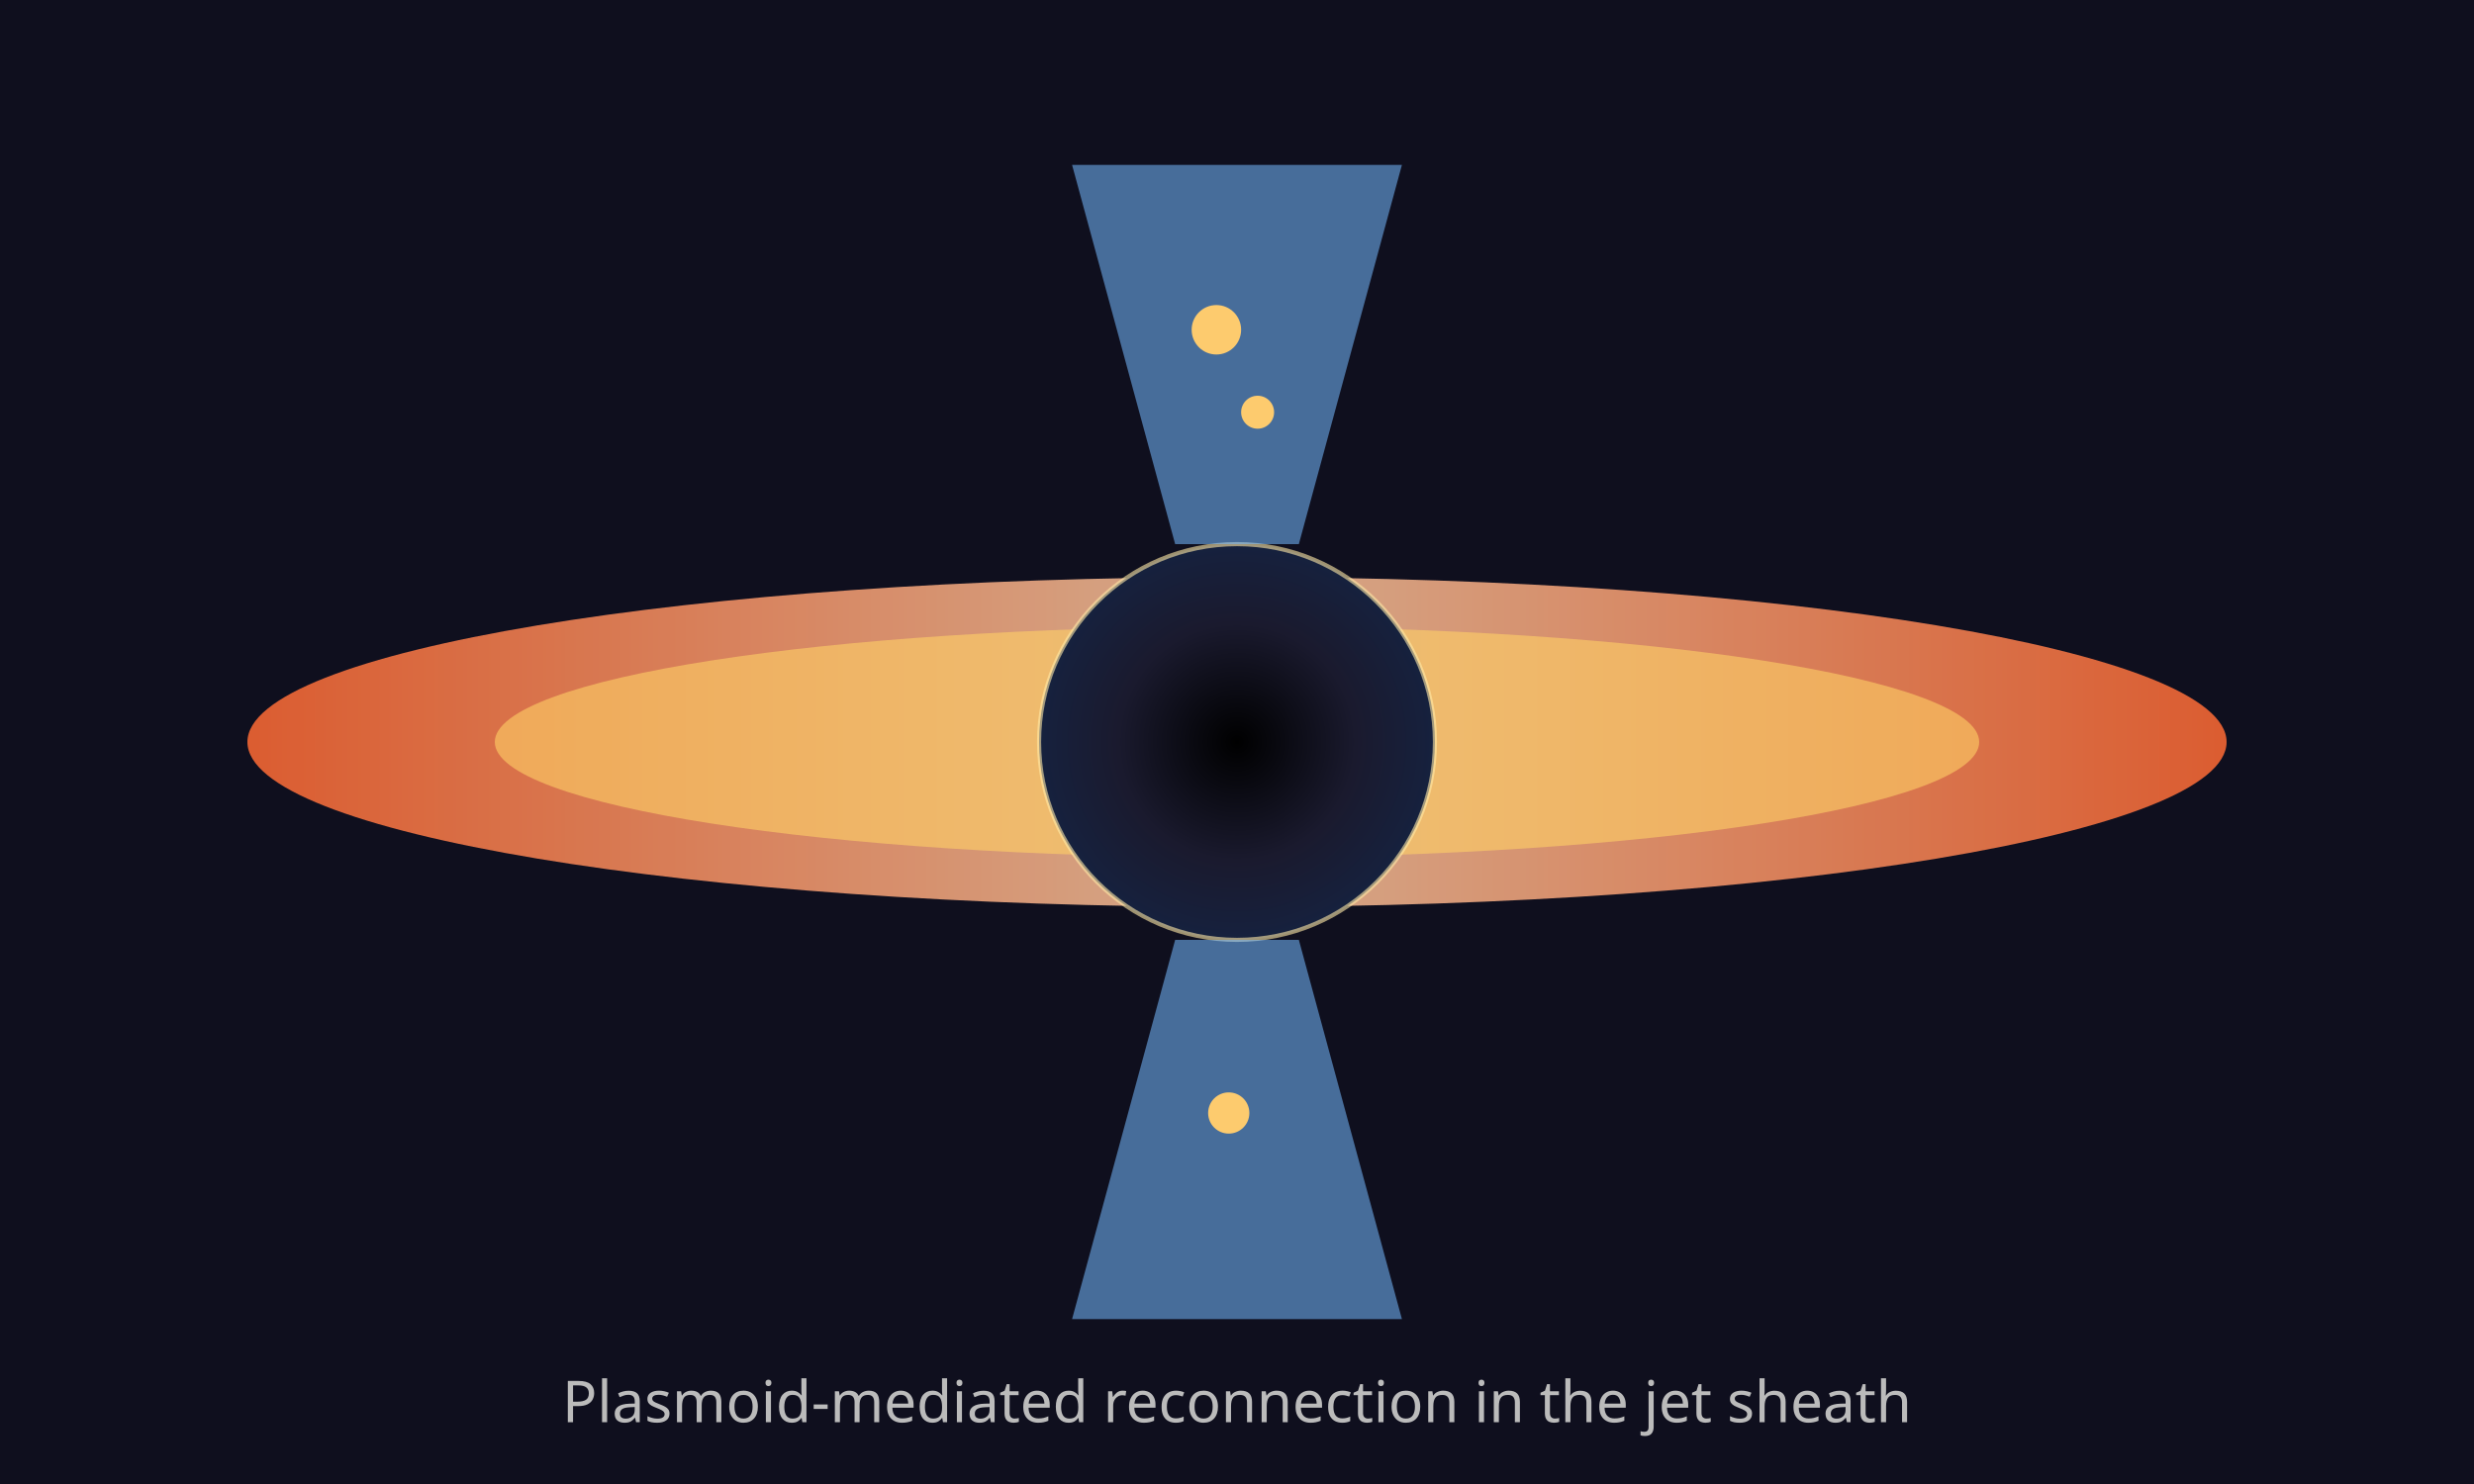
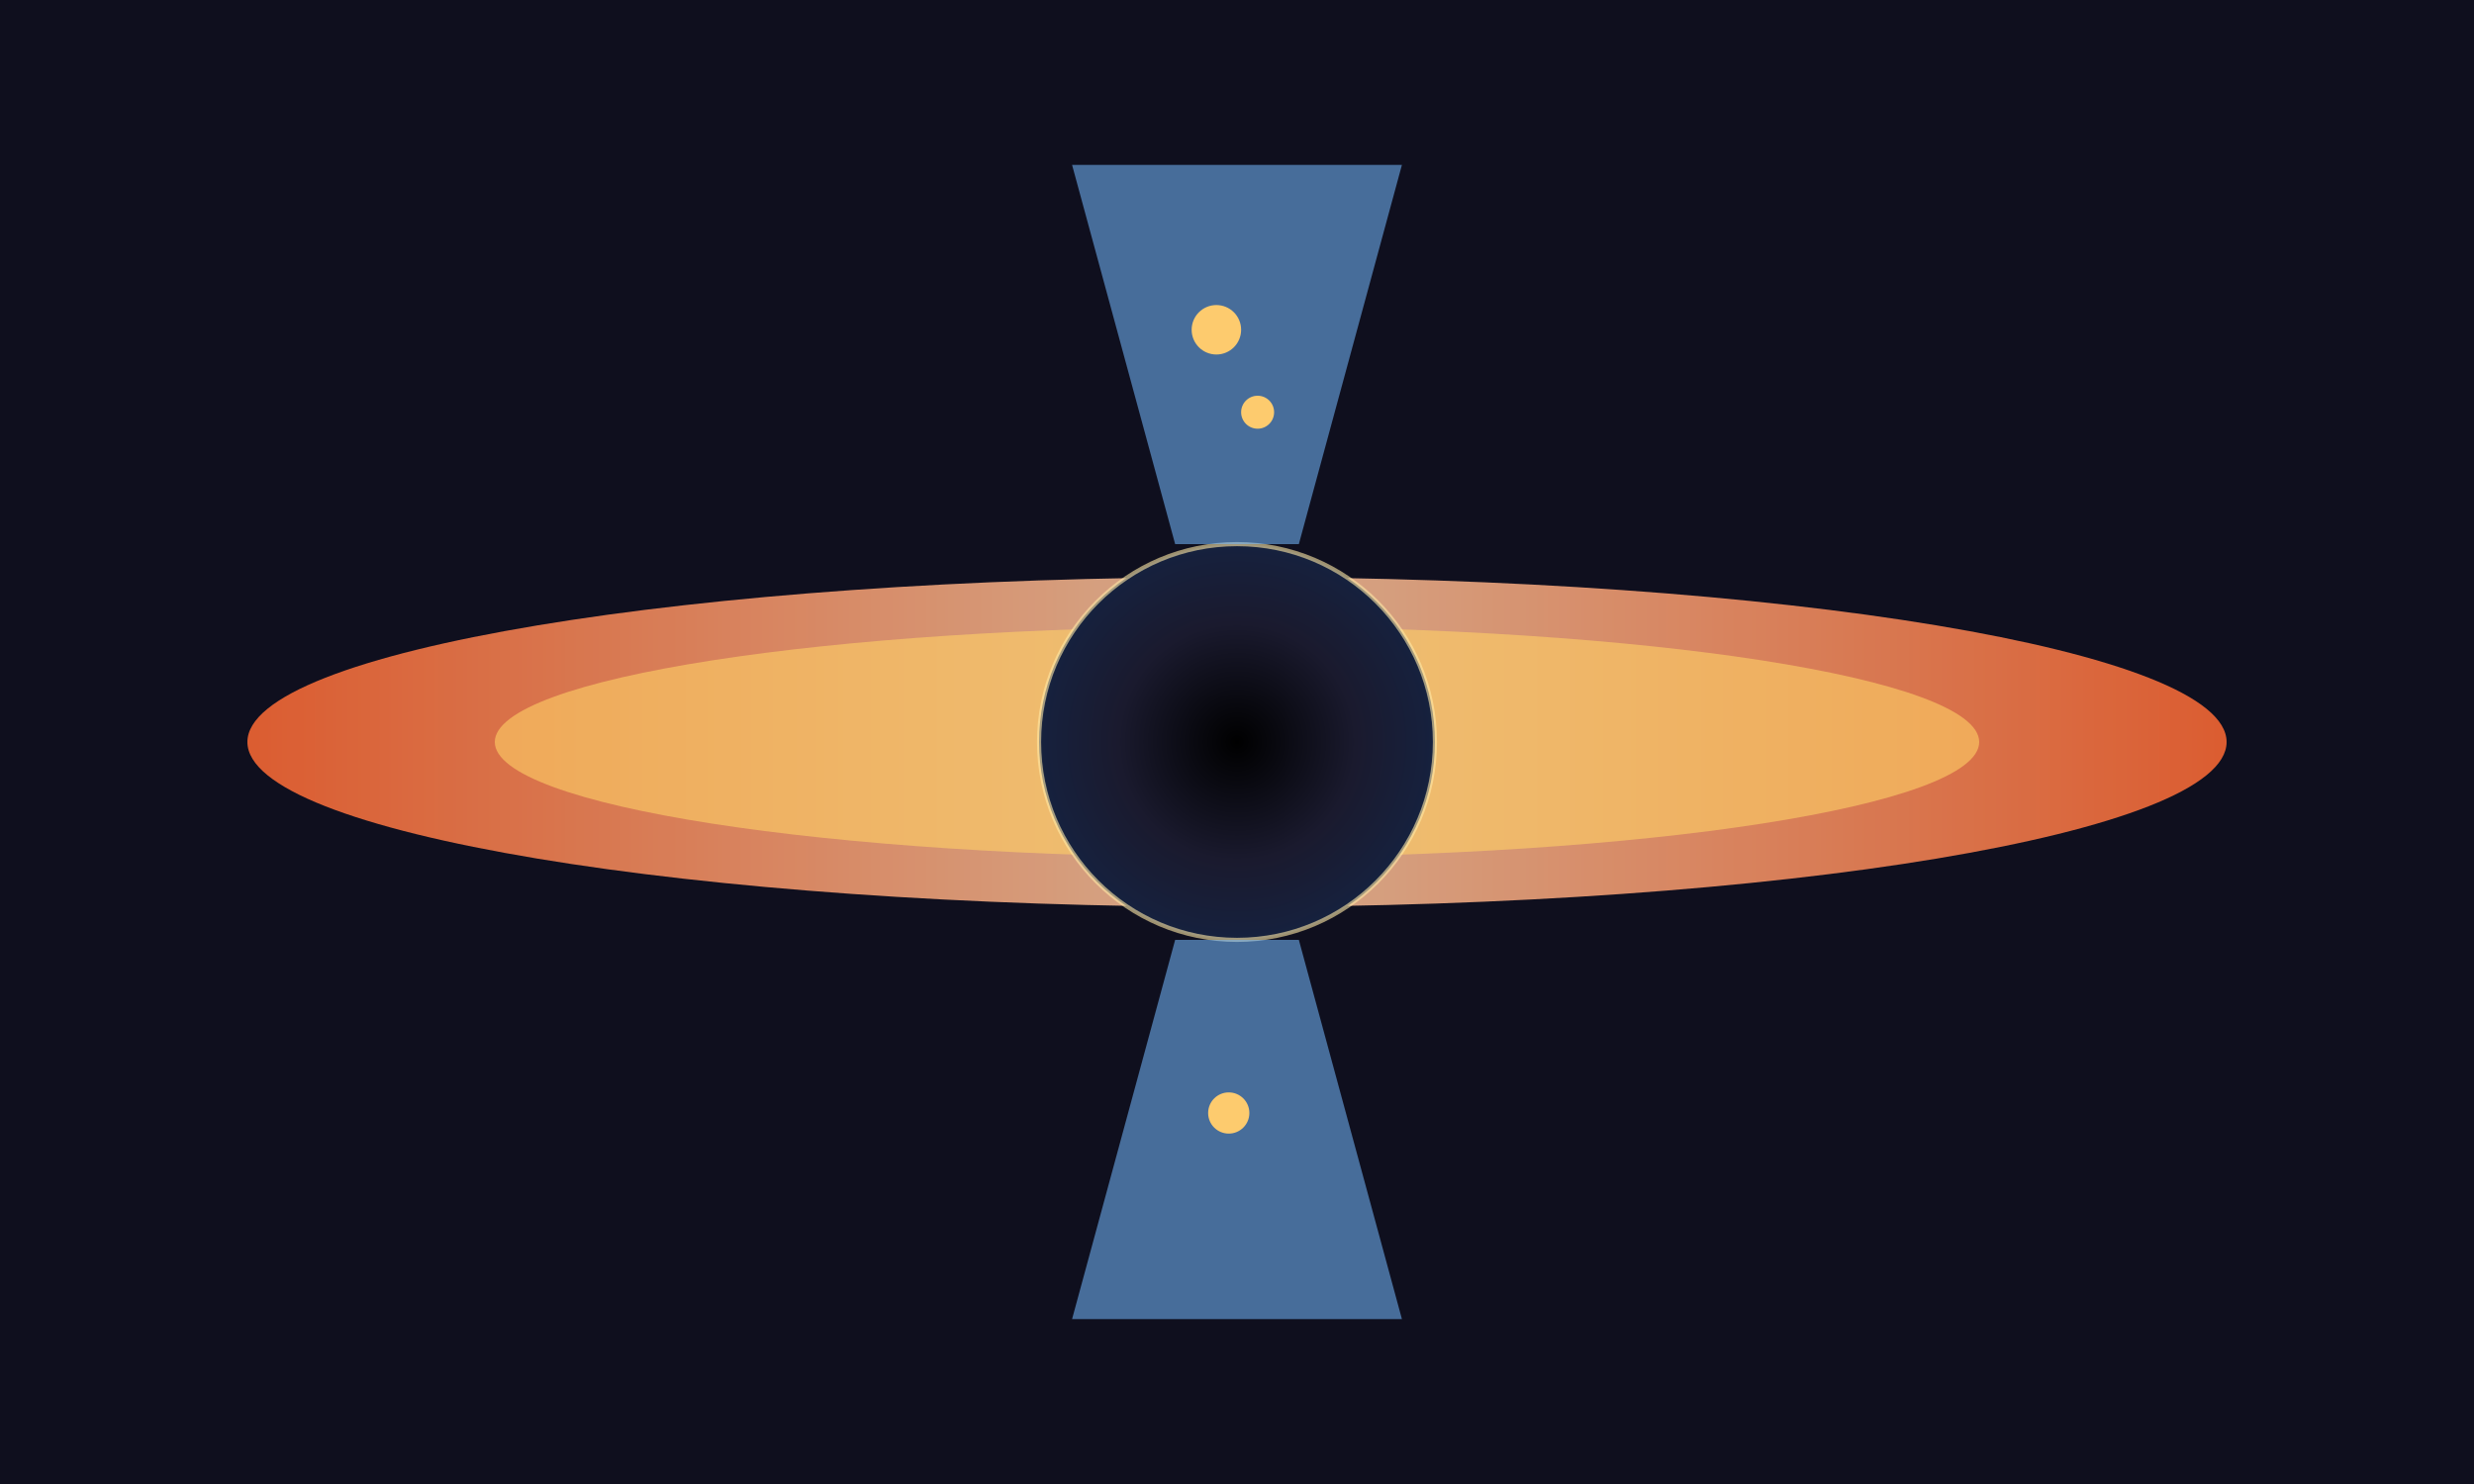
<svg xmlns="http://www.w3.org/2000/svg" viewBox="0 0 600 360" role="img" aria-label="Black-hole corona placeholder">
  <defs>
    <radialGradient id="bh" cx="50%" cy="50%" r="50%">
      <stop offset="0%" stop-color="#000" />
      <stop offset="60%" stop-color="#1a1a2e" />
      <stop offset="100%" stop-color="#16213e" />
    </radialGradient>
    <linearGradient id="disk" x1="0" x2="1" y1="0" y2="0">
      <stop offset="0%" stop-color="#ff6b35" />
      <stop offset="50%" stop-color="#f7c59f" />
      <stop offset="100%" stop-color="#ff6b35" />
    </linearGradient>
  </defs>
  <rect width="600" height="360" fill="#0f0f1e" />
  <ellipse cx="300" cy="180" rx="240" ry="40" fill="url(#disk)" opacity="0.85" />
  <ellipse cx="300" cy="180" rx="180" ry="28" fill="#ffd166" opacity="0.6" />
  <circle cx="300" cy="180" r="48" fill="url(#bh)" />
  <circle cx="300" cy="180" r="48" fill="none" stroke="#ffeaa7" stroke-width="1" opacity="0.6" />
  <path d="M285 132 L260 40 L340 40 L315 132 Z" fill="#74b9ff" opacity="0.55" />
  <path d="M285 228 L260 320 L340 320 L315 228 Z" fill="#74b9ff" opacity="0.55" />
  <circle cx="295" cy="80" r="6" fill="#fdcb6e" />
  <circle cx="305" cy="100" r="4" fill="#fdcb6e" />
  <circle cx="298" cy="270" r="5" fill="#fdcb6e" />
-   <text x="300" y="345" text-anchor="middle" font-family="ui-sans-serif, system-ui" font-size="14" fill="#bbb">Plasmoid-mediated reconnection in the jet sheath</text>
</svg>
